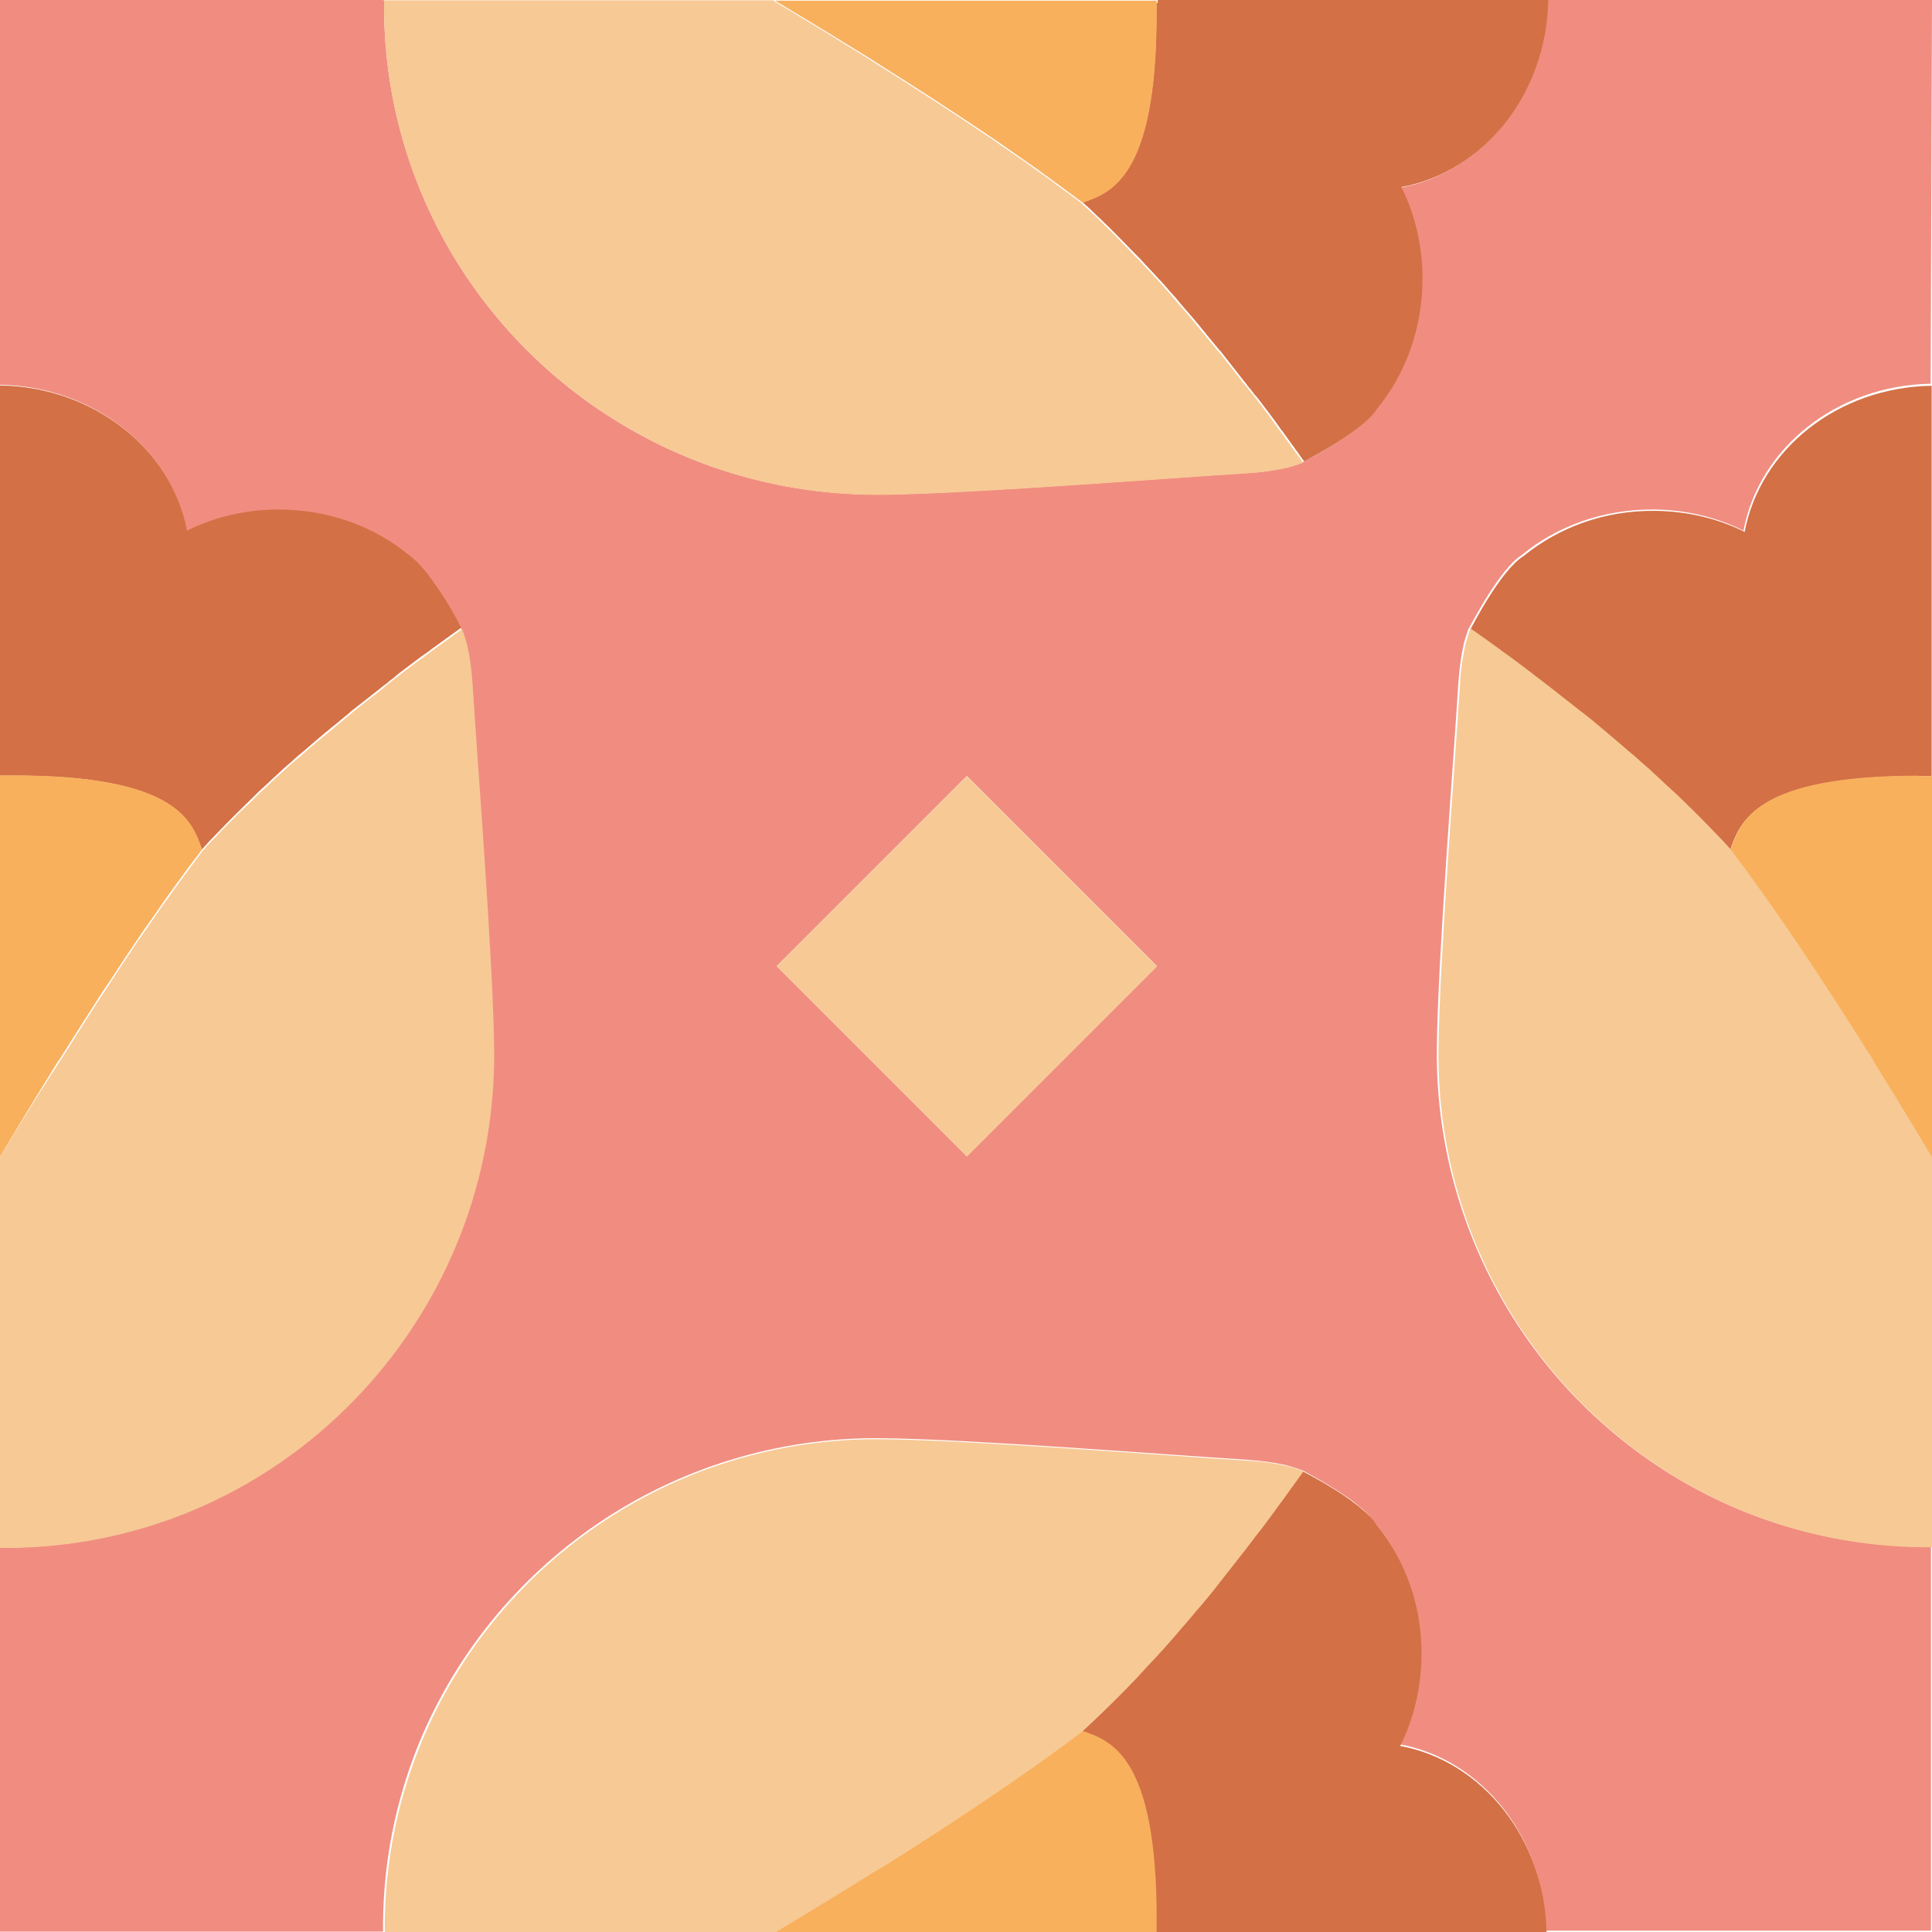
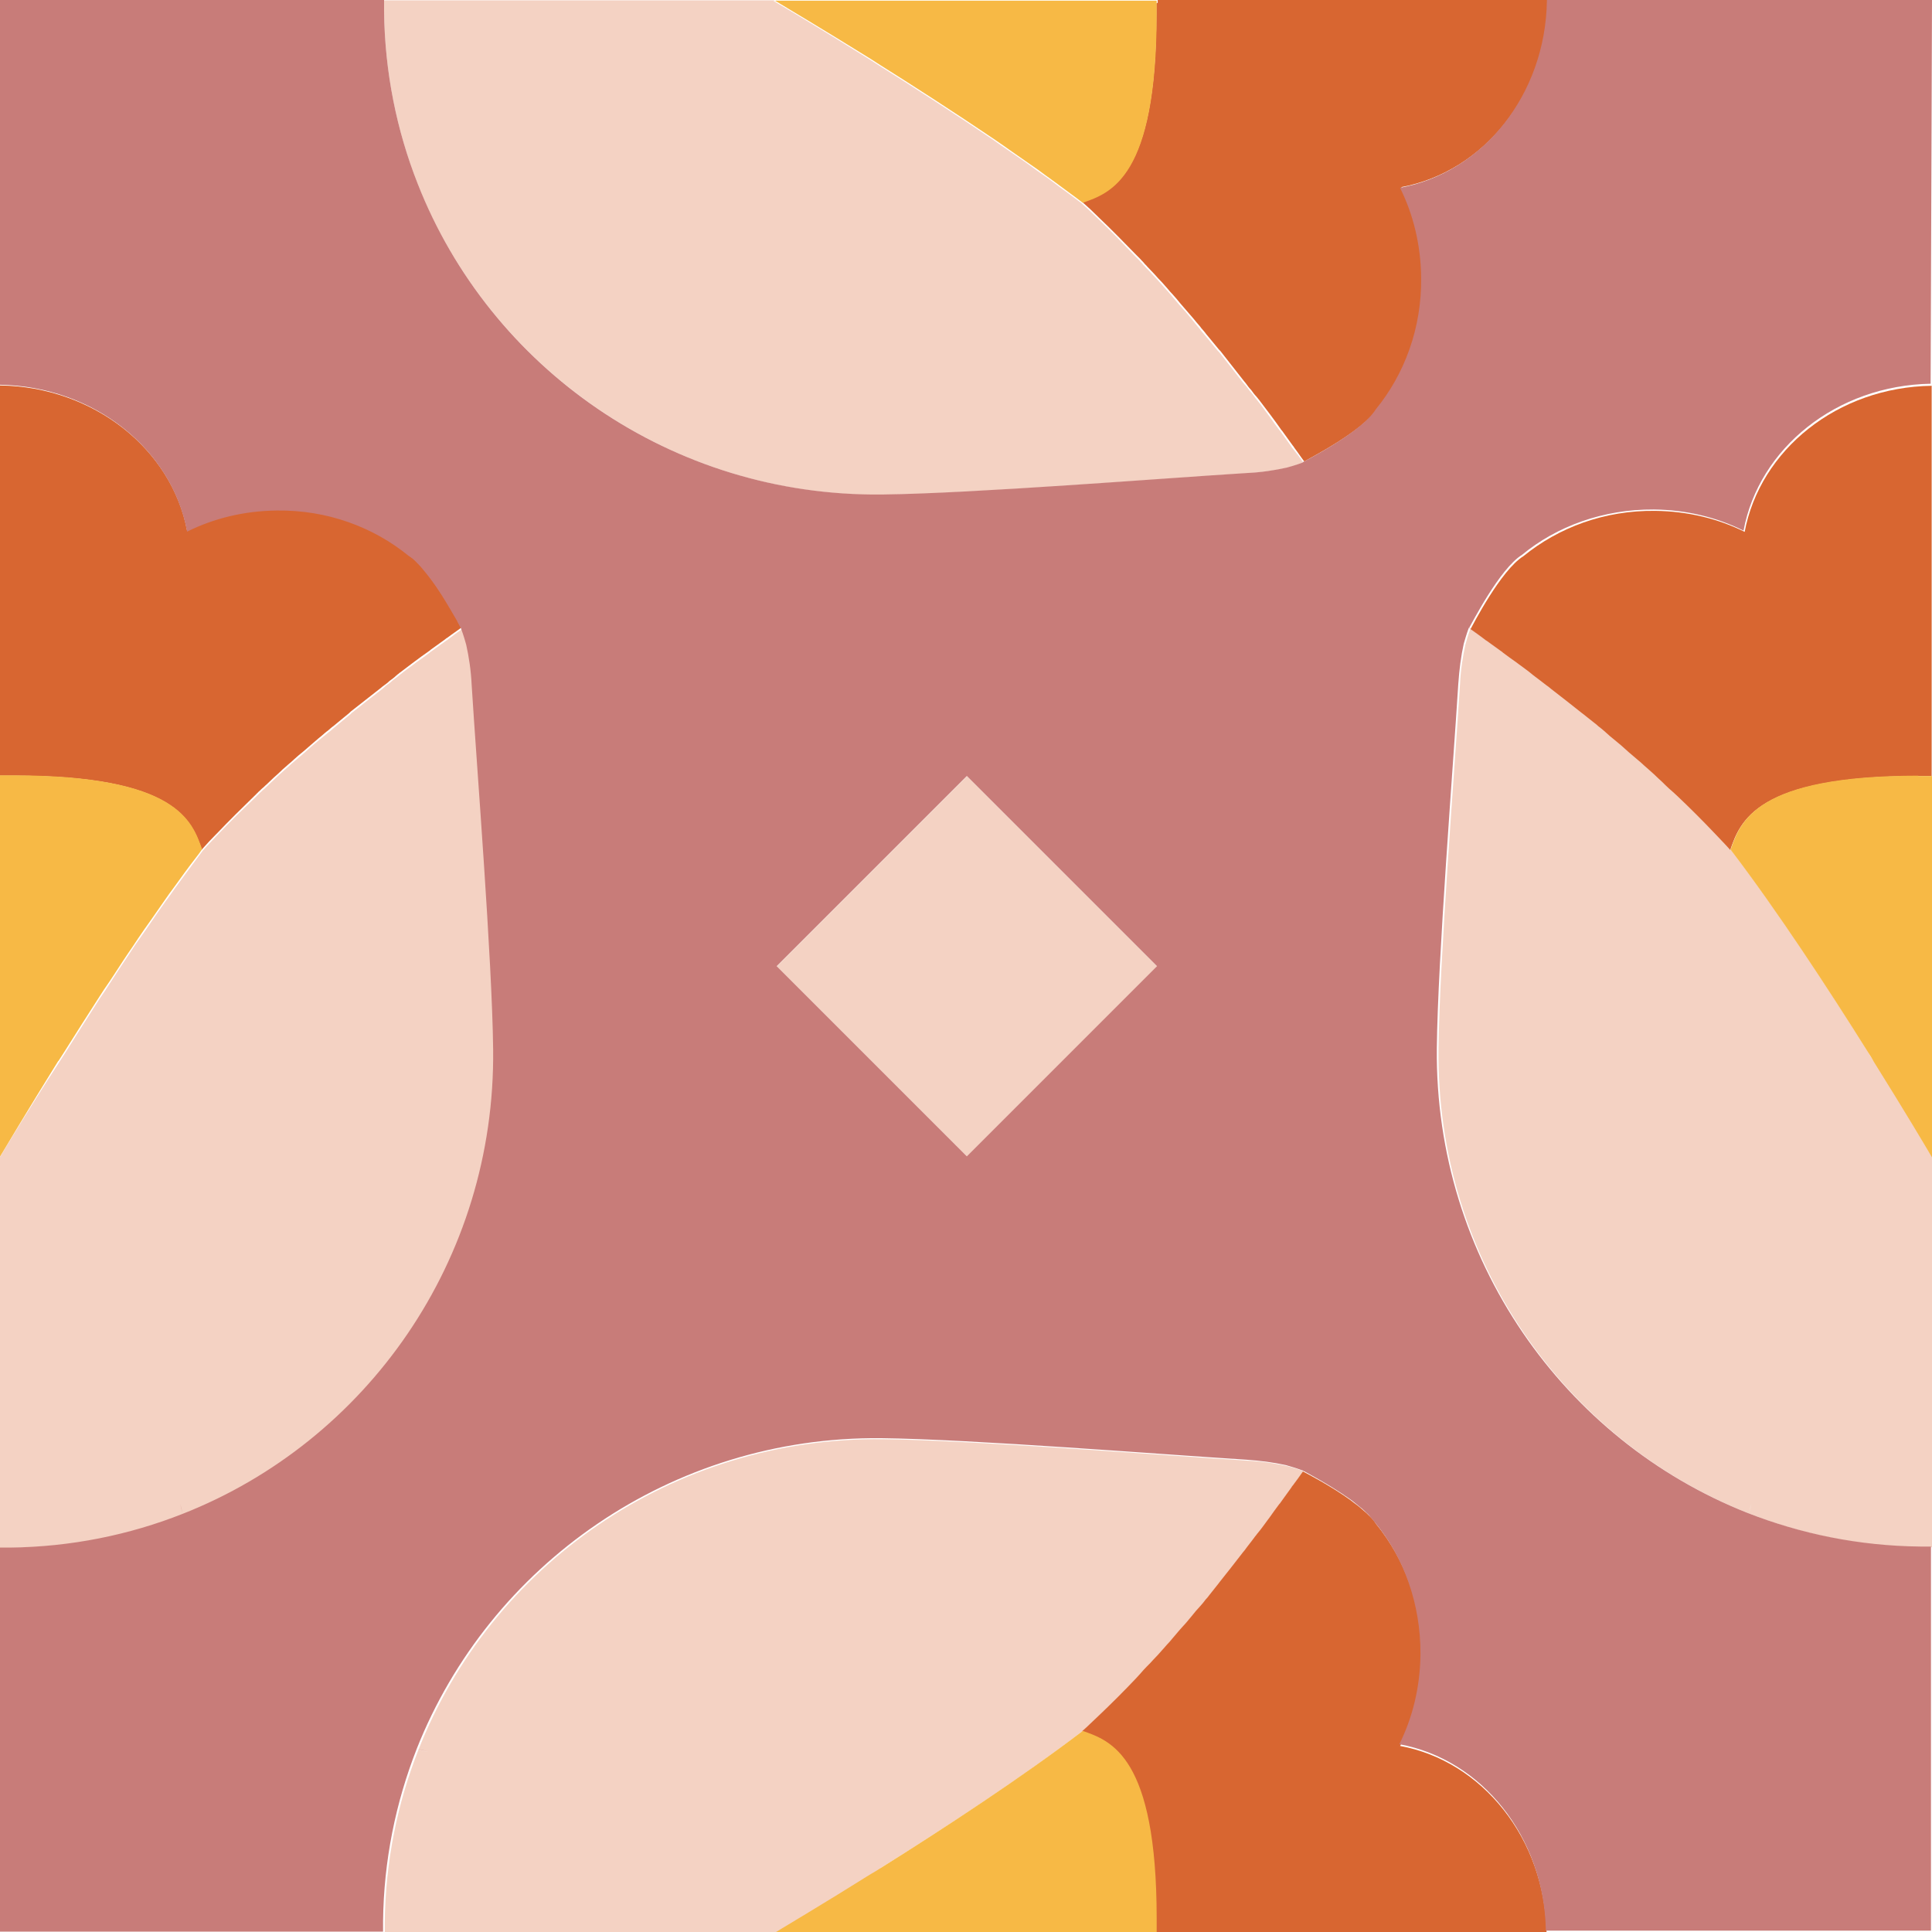
- <svg xmlns="http://www.w3.org/2000/svg" id="Calque_1" version="1.1" viewBox="0 0 566.9 566.9">
-   <defs>
-     <style>
-       .st0 {
-         fill: #f7c995;
-       }
- 
-       .st1 {
-         fill: #f8b05d;
-       }
- 
-       .st2 {
-         fill: none;
-       }
- 
-       .st3 {
-         fill: #f08d80;
-       }
- 
-       .st4 {
-         fill: #d37046;
-       }
-     </style>
-   </defs>
-   <path class="st2" d="M398,441.4c.5.4,1.1.9,1.6,1.3-.5-.4-1-.9-1.6-1.3Z" />
-   <path class="st2" d="M.8,227.6c1.1,0,2.2,0,3.2,0-1.1,0-2.1,0-3.2,0Z" />
-   <path class="st2" d="M382.4,431.7c1.3.7,8.1,4.3,13.9,8.4-5.8-4.2-12.6-7.7-13.9-8.4Z" />
-   <path class="st2" d="M339.4,563c0,1.1,0,2.1,0,3.2,0-1.1,0-2.2,0-3.2Z" />
-   <path class="st2" d="M400.3,443.4c.5.4.9.9,1.4,1.3-.4-.4-.9-.9-1.4-1.3Z" />
-   <path class="st2" d="M317.6,507.9c1.6-1.4,3.2-2.9,4.7-4.4-1.6,1.5-3.1,3-4.7,4.4h0Z" />
-   <path class="st2" d="M18.9,308.6c3.2-5.1,6.7-10.6,10.3-16.2-3.6,5.6-7.1,11.1-10.3,16.2h0Z" />
-   <path class="st2" d="M134.3,182.6c0,0,0,0,0,.1,0,0,0,0,0-.1Z" />
-   <path class="st2" d="M122.4,165.3c.4.4.9.9,1.3,1.4-.4-.5-.9-.9-1.3-1.4Z" />
-   <path class="st2" d="M63.6,244.6c-1.5,1.6-3,3.1-4.4,4.7,1.4-1.6,2.9-3.2,4.4-4.7Z" />
-   <path class="st2" d="M37.6,279.7c-1.9,2.8-3.8,5.7-5.6,8.5,1.9-2.8,3.7-5.7,5.6-8.5Z" />
-   <path class="st2" d="M59.2,249.3h0c-.7.9-1.3,1.8-2,2.7.7-.9,1.4-1.8,2-2.7Z" />
-   <path class="st2" d="M129.1,173.8c.1.2.2.4.4.6-.1-.2-.2-.4-.4-.6Z" />
-   <path class="st2" d="M317.6,59.3h0c-1.3-1-2.7-2-4-3,1.4,1,2.7,2,4,3Z" />
-   <path class="st2" d="M339.3.2c0,.3,0,.5,0,.8V.2s0,0,0,0Z" />
-   <path class="st2" d="M562.9,227.6c1.1,0,2.1,0,3.2,0-1.1,0-2.2,0-3.2,0Z" />
-   <path class="st2" d="M513.1,444.3c.3-1.3.5-2.2.7-2.8-.1.6-.4,1.5-.7,2.8Z" />
-   <path class="st2" d="M322.4,63.7c-1.6-1.5-3.1-3-4.7-4.4,1.6,1.4,3.2,2.9,4.7,4.4Z" />
-   <path class="st2" d="M122.6,54c1.3-.3,2.2-.5,2.8-.7-.6.1-1.5.4-2.8.7Z" />
-   <path class="st2" d="M339.3,1c0,1.1,0,2.2,0,3.2,0-1.1,0-2.1,0-3.2Z" />
-   <path class="st2" d="M503.4,244.5c1.5,1.6,3,3.1,4.4,4.7-1.4-1.6-2.9-3.2-4.4-4.7Z" />
-   <path class="st3" d="M453.9,0c0,0,0,.1,0,.2h0c-.4,27.6-18.9,50.5-43.1,54.9,3.9,7.8,6.1,16.8,6.2,26.3.2,14.9-4.9,28.4-13.3,38.7,0,0,0,0,0,0,0,0,0,0,0,0-4.1,6.6-20.3,14.9-21.4,15.5-1-1.4-1.9-2.7-2.9-4,1,1.4,1.9,2.7,2.9,4.1-1.5.6-4.6,1.5-4.7,1.5-3.6.8-7.5,1.4-11.8,1.6-24.1,1.5-80.4,6-106.9,6.3-61.9.7-115.1-37.2-136.3-91.1-6.2-15.7-9.7-32.8-9.9-50.7,0-1.1,0-2.1,0-3.2h0c0,0,0-.1,0-.2H0v113h0c27.6.5,50.4,18.9,54.9,43.1,7.8-3.9,16.8-6.1,26.3-6.2,14.9-.2,28.4,4.9,38.7,13.3,0,0,0,0,0,0,0,0,0,0,0,0,.8.5,1.7,1.2,2.5,2.1.4.4.9.9,1.3,1.4,1.8,2.1,3.7,4.6,5.3,7.1.1.2.2.4.4.6,2,3.2,3.8,6.3,4.9,8.2,0,0,0,0,0,.1.5.9.8,1.5,1,1.8,0,0,0,.1,0,.1,0,0,0,0,0,0,.6,1.5,1.5,4.6,1.5,4.7.8,3.6,1.4,7.5,1.6,11.8,1.5,24.1,6,80.4,6.3,106.9.7,61.9-37.2,115.1-91.1,136.3-.3-1.3-.5-2.2-.7-2.8.1.6.4,1.5.7,2.8-15.7,6.2-32.8,9.7-50.7,9.9-1.1,0-2.1,0-3.2,0h0s0,112.7,0,112.7h112.7c0-1,0-2,0-3,.2-17.9,3.7-34.9,9.9-50.7,1.3.3,2.2.5,2.8.7-.6-.1-1.5-.4-2.8-.7,21.3-53.8,74.5-91.7,136.3-91.1,26.5.3,82.8,4.8,106.9,6.3,4.3.3,8.2.8,11.8,1.6,0,0,3.2.9,4.7,1.5,0,0,0,0,0,0,0,0,0,0,.1,0,1.3.7,8.1,4.3,13.9,8.4.6.4,1.1.8,1.7,1.3.5.4,1.1.9,1.6,1.3.3.2.5.4.7.6.5.4.9.9,1.4,1.3.8.9,1.5,1.7,2.1,2.5,0,0,0,0,0,0,0,0,0,0,0,0,8.4,10.2,13.4,23.8,13.3,38.7-.1,9.5-2.3,18.5-6.2,26.3,24.2,4.4,42.5,27.2,43,54.7h113v-112.7h0c-1.1,0-2.1,0-3.2,0-17.9-.2-34.9-3.7-50.7-9.9-53.8-21.3-91.7-74.5-91.1-136.3.3-26.5,4.8-82.8,6.3-106.9.3-4.3.8-8.2,1.6-11.8,0,0,.9-3.2,1.5-4.7,1.4,1,2.7,1.9,4.1,2.9-1.3-1-2.7-1.9-4-2.9.7-1.1,8.9-17.3,15.5-21.4,0,0,0,0,0,0,0,0,0,0,0,0,10.2-8.4,23.8-13.4,38.7-13.3,9.5.1,18.5,2.3,26.3,6.2,4.5-24.2,27.3-42.6,54.9-43.1h0S566.9,0,566.9,0h-113ZM283.7,339.3l-55.8-55.8,55.8-55.8,55.8,55.8-55.8,55.8Z" />
-   <path class="st4" d="M339.3,1c0,1.1,0,2.2,0,3.2,0,47.7-13.4,52.2-21.7,55.1,1.6,1.4,3.2,2.9,4.7,4.4,3.8,3.6,7.5,7.4,11.2,11.2.2.2.4.4.6.6s.4.4.6.6c.3.4.7.7,1,1.1s.7.7,1,1.1c.7.7,1.3,1.4,2,2.1.8.9,1.6,1.8,2.4,2.6.5.6,1,1.1,1.5,1.7.5.6,1,1.2,1.5,1.7.8.9,1.6,1.8,2.3,2.7,0,0,0,0,0,0,1.3,1.5,2.5,2.9,3.8,4.4.3.4.6.7.9,1.1.5.6,1,1.1,1.4,1.7.5.6,1,1.1,1.4,1.7.2.2.3.4.5.6.2.2.3.4.5.6.5.6.9,1.1,1.4,1.7.5.6.9,1.1,1.4,1.7,0,0,.1.1.2.2,0,0,.1.1.2.2,2.3,2.9,4.6,5.9,6.9,8.8.2.2.3.4.5.6.5.7,1,1.4,1.6,2,.5.7,1,1.4,1.6,2,.1.2.3.3.4.5.1.2.3.3.4.5.9,1.2,1.9,2.5,2.8,3.7.2.3.4.5.6.8,1,1.3,1.9,2.6,2.9,4,.1.2.2.3.4.5,1,1.4,2.1,2.9,3.1,4.3.2.2.4.5.5.7,1,1.3,1.9,2.7,2.9,4,1.1-.7,17.3-8.9,21.4-15.5,0,0,0,0,0,0,0,0,0,0,0,0,8.4-10.2,13.4-23.8,13.3-38.7-.1-9.5-2.3-18.5-6.2-26.3,24.2-4.5,42.6-27.3,43.1-54.9h0c0,0,0-.1,0-.2h-114.6c0,0,0,.1,0,.2v.8Z" />
-   <path class="st0" d="M112.7.2c0,1.1,0,2.1,0,3.2.2,17.9,3.7,34.9,9.9,50.7,1.3-.3,2.2-.5,2.8-.7-.6.1-1.5.4-2.8.7,21.3,53.8,74.5,91.7,136.3,91.1,26.5-.3,82.8-4.8,106.9-6.3,4.3-.3,8.2-.8,11.8-1.6,0,0,3.2-.9,4.7-1.5-1-1.4-1.9-2.7-2.9-4.1-.2-.2-.4-.5-.5-.7-1-1.4-2.1-2.9-3.1-4.3-.1-.2-.2-.3-.4-.5-1-1.3-1.9-2.6-2.9-4-.2-.3-.4-.5-.6-.8-.9-1.2-1.8-2.5-2.8-3.7-.1-.2-.3-.3-.4-.5-.1-.2-.3-.3-.4-.5-.5-.7-1-1.4-1.6-2-.5-.7-1-1.4-1.6-2-.2-.2-.3-.4-.5-.6-2.3-3-4.6-5.9-6.9-8.8,0,0-.1-.1-.2-.2,0,0-.1-.1-.2-.2-.5-.6-.9-1.1-1.4-1.7-.5-.6-.9-1.1-1.4-1.7-.2-.2-.3-.4-.5-.6-.2-.2-.3-.4-.5-.6-.5-.6-1-1.1-1.4-1.7-.5-.6-.9-1.1-1.4-1.7-.3-.4-.6-.7-.9-1.1-1.2-1.5-2.5-3-3.8-4.4,0,0,0,0,0,0-.8-.9-1.5-1.8-2.3-2.7-.5-.6-1-1.2-1.5-1.7-.5-.6-1-1.1-1.5-1.7-.8-.9-1.6-1.8-2.4-2.6-.6-.7-1.3-1.4-2-2.1-.3-.4-.7-.7-1-1.1s-.7-.7-1-1.1c-.2-.2-.4-.4-.6-.6s-.4-.4-.6-.6c-1.8-1.9-3.7-3.8-5.5-5.7-1.9-1.9-3.7-3.7-5.6-5.5-1.6-1.5-3.1-3-4.7-4.4h0c-1.3-1-2.7-2-4-3-1.4-1-2.8-2-4.2-3.1-.9-.7-1.9-1.4-2.9-2.1-1.3-.9-2.6-1.8-3.9-2.8-1.8-1.3-3.7-2.6-5.6-3.9-1.9-1.3-3.8-2.6-5.6-3.9-11.4-7.7-23-15.2-33.2-21.6-.9-.6-1.9-1.2-2.8-1.8-14.4-9-25.5-15.6-28.1-17.1h0c0,0,.2-.1.3-.2h-115c0,0,0,.1,0,.2h0Z" />
-   <path class="st0" d="M322.4,63.7c1.9,1.8,3.8,3.7,5.6,5.5,1.9,1.9,3.7,3.8,5.5,5.7-3.6-3.8-7.4-7.6-11.2-11.2Z" />
-   <path class="st1" d="M227.4.2c2.5,1.5,13.6,8.1,28.1,17.1.9.6,1.9,1.2,2.8,1.8,10.2,6.4,21.8,13.9,33.2,21.6,1.9,1.3,3.8,2.6,5.6,3.9,1.9,1.3,3.7,2.6,5.6,3.9,1.3.9,2.6,1.8,3.9,2.8,1,.7,1.9,1.4,2.9,2.1,1.4,1,2.8,2.1,4.2,3.1s2.7,2,4,3c8.3-2.9,21.6-7.4,21.7-55.1,0-1.1,0-2.1,0-3.2,0-.3,0-.5,0-.8h0c0,0,0-.1,0-.2h-111.7c0,0-.2.1-.3.2h0Z" />
-   <path class="st4" d="M410.9,512.2c3.9-7.8,6.1-16.8,6.2-26.3.2-14.9-4.9-28.4-13.3-38.7,0,0,0,0,0,0,0,0,0,0,0,0-.5-.8-1.2-1.7-2.1-2.5-.4-.4-.9-.9-1.4-1.3-.2-.2-.5-.4-.7-.6-.5-.4-1-.9-1.6-1.3-.5-.4-1.1-.8-1.7-1.3-5.8-4.2-12.6-7.7-13.9-8.4,0,0-.1,0-.1,0-1,1.4-1.9,2.7-2.9,4-.2.2-.4.5-.5.7-1,1.4-2.1,2.9-3.1,4.3-.1.2-.2.3-.4.5-1,1.3-1.9,2.6-2.9,4-.2.3-.4.5-.6.8-.9,1.2-1.8,2.5-2.8,3.7-.3.3-.5.7-.8,1-1,1.4-2.1,2.7-3.1,4.1-.2.2-.3.4-.5.6-2.3,3-4.6,5.9-6.9,8.8-.1.1-.2.3-.3.4-.9,1.1-1.8,2.3-2.7,3.4-.3.4-.6.8-1,1.2-.9,1.2-1.9,2.3-2.9,3.4-.3.4-.6.7-.9,1.1-1.2,1.5-2.5,3-3.8,4.4,0,0,0,0,0,0-.8.9-1.5,1.8-2.3,2.7-.5.6-1,1.2-1.5,1.7-.5.6-1,1.1-1.5,1.7-.8.9-1.6,1.8-2.4,2.6-.6.7-1.3,1.4-2,2.1-.7.7-1.3,1.4-2,2.2-.4.4-.7.8-1.1,1.2-3.6,3.8-7.4,7.6-11.2,11.2-1.6,1.5-3.1,3-4.7,4.4,8.3,2.9,21.6,7.4,21.7,55.1,0,1.1,0,2.1,0,3.2,0,.2,0,.4,0,.7h114.6c-.5-27.5-18.9-50.3-43-54.7Z" />
-   <path class="st0" d="M258.3,548.2c18.5-11.6,41.6-26.6,59.4-40.3,1.6-1.4,3.2-2.9,4.7-4.4,3.8-3.6,7.5-7.4,11.2-11.2.4-.4.7-.8,1.1-1.2.7-.7,1.3-1.4,2-2.2.7-.7,1.3-1.4,2-2.1.8-.9,1.6-1.8,2.4-2.6.5-.6,1-1.1,1.5-1.7.5-.6,1-1.2,1.5-1.7.8-.9,1.6-1.8,2.3-2.7,0,0,0,0,0,0,1.3-1.5,2.5-2.9,3.8-4.4.3-.4.6-.7.9-1.1,1-1.1,1.9-2.3,2.9-3.4.3-.4.6-.8,1-1.2.9-1.1,1.8-2.2,2.7-3.4.1-.1.2-.3.3-.4,2.3-2.9,4.6-5.9,6.9-8.8.2-.2.3-.4.5-.6,1-1.4,2.1-2.7,3.1-4.1.3-.3.5-.7.8-1,.9-1.2,1.9-2.5,2.8-3.7.2-.3.4-.5.6-.8,1-1.3,1.9-2.6,2.9-4,.1-.2.2-.3.4-.5,1-1.4,2.1-2.9,3.1-4.3.2-.2.4-.5.5-.7,1-1.3,1.9-2.7,2.9-4,0,0,0,0,0,0-1.5-.6-4.6-1.5-4.7-1.5-3.6-.8-7.5-1.4-11.8-1.6-24.1-1.5-80.4-6-106.9-6.3-61.9-.7-115.1,37.2-136.3,91.1,1.3.3,2.2.5,2.8.7-.6-.1-1.5-.4-2.8-.7-6.2,15.7-9.7,32.8-9.9,50.7,0,1,0,2,0,3h115c2.9-1.8,13.8-8.2,27.8-17,.9-.6,1.8-1.2,2.8-1.7Z" />
-   <path class="st0" d="M382.3,431.7s0,0,0,0c0,0,0,0,0,0h0Z" />
-   <path class="st0" d="M322.4,503.5c3.8-3.6,7.5-7.4,11.2-11.2-3.6,3.8-7.4,7.6-11.2,11.2Z" />
-   <path class="st0" d="M379.4,435.7c1-1.3,1.9-2.7,2.9-4h0c-1,1.4-1.9,2.7-2.9,4Z" />
-   <path class="st1" d="M339.4,563c0-47.7-13.4-52.2-21.7-55.1h0c-17.8,13.6-40.9,28.7-59.4,40.3-.9.6-1.9,1.2-2.8,1.7-14,8.8-24.9,15.2-27.8,17h111.7c0-.2,0-.4,0-.7,0-1.1,0-2.2,0-3.2Z" />
-   <path class="st4" d="M4.1,227.6c47.7,0,52.2,13.4,55.1,21.7,1.4-1.6,2.9-3.2,4.4-4.7,3.6-3.8,7.4-7.5,11.2-11.2.2-.2.4-.4.6-.6.2-.2.4-.4.6-.6.4-.3.7-.7,1.1-1s.7-.7,1.1-1c.7-.7,1.4-1.3,2.1-2,.9-.8,1.8-1.6,2.6-2.4.6-.5,1.1-1,1.7-1.5.6-.5,1.2-1,1.7-1.5.9-.8,1.8-1.6,2.7-2.3,0,0,0,0,0,0,1.5-1.3,2.9-2.5,4.4-3.8.4-.3.7-.6,1.1-.9.6-.5,1.1-1,1.7-1.4.6-.5,1.1-1,1.7-1.4.2-.2.4-.3.6-.5.2-.2.4-.3.6-.5.6-.5,1.1-.9,1.7-1.4.6-.5,1.1-.9,1.7-1.4,0,0,.1-.1.2-.2s.1-.1.2-.2c2.9-2.3,5.9-4.6,8.8-6.9.2-.2.4-.3.6-.5.7-.5,1.4-1,2-1.6.7-.5,1.4-1,2-1.6.2-.1.3-.3.5-.4.2-.1.3-.3.5-.4,1.2-.9,2.5-1.9,3.7-2.8.3-.2.5-.4.8-.6,1.3-1,2.6-1.9,4-2.9.2-.1.3-.2.5-.4,1.4-1,2.9-2.1,4.3-3.1.2-.2.5-.4.7-.5,1.3-1,2.7-1.9,4-2.9,0,0,0,0,0-.1-.2-.3-.5-.9-1-1.8,0,0,0,0,0-.1-1.1-2-2.8-5.1-4.9-8.2-.1-.2-.2-.4-.4-.6-1.7-2.5-3.5-5.1-5.3-7.1-.4-.5-.9-.9-1.3-1.4-.9-.8-1.7-1.5-2.5-2.1,0,0,0,0,0,0,0,0,0,0,0,0-10.2-8.4-23.8-13.4-38.7-13.3-9.5.1-18.5,2.3-26.3,6.2C50.4,131.9,27.6,113.5,0,113.1H0S0,227.6,0,227.6h.8c1.1,0,2.2,0,3.2,0Z" />
-   <path class="st4" d="M123.7,166.6c1.8,2.1,3.7,4.6,5.3,7.1-1.7-2.5-3.5-5.1-5.3-7.1Z" />
-   <path class="st4" d="M129.4,174.4c2,3.2,3.8,6.3,4.9,8.2-1.1-2-2.8-5.1-4.9-8.2Z" />
-   <path class="st4" d="M134.4,182.7c.5.9.8,1.5,1,1.8-.2-.3-.5-.9-1-1.8Z" />
-   <path class="st0" d="M3.2,454.2c17.9-.2,34.9-3.7,50.7-9.9-.3-1.3-.5-2.2-.7-2.8.1.6.4,1.5.7,2.8,53.8-21.3,91.7-74.5,91.1-136.3-.3-26.5-4.8-82.8-6.3-106.9-.3-4.3-.8-8.2-1.6-11.8,0,0-.9-3.2-1.5-4.7,0,0,0,0,0,0-1.4,1-2.7,1.9-4,2.9-.2.2-.5.4-.7.5-1.4,1-2.9,2.1-4.3,3.1-.2.1-.3.2-.5.4-1.3,1-2.6,1.9-4,2.9-.3.2-.5.4-.8.6-1.2.9-2.5,1.8-3.7,2.8-.2.1-.3.3-.5.4-.2.1-.3.3-.5.4-.7.5-1.4,1-2,1.6-.7.5-1.4,1-2,1.6-.2.2-.4.3-.6.5-3,2.3-5.9,4.6-8.8,6.9,0,0-.1.1-.2.2s-.1.1-.2.2c-.6.5-1.1.9-1.7,1.4-.6.5-1.1.9-1.7,1.4-.2.2-.4.3-.6.5-.2.2-.4.3-.6.5-.6.5-1.1,1-1.7,1.4-.6.5-1.1.9-1.7,1.4-.4.3-.7.6-1.1.9-1.5,1.2-3,2.5-4.4,3.8,0,0,0,0,0,0-.9.8-1.8,1.5-2.7,2.3-.6.5-1.2,1-1.7,1.5-.6.5-1.1,1-1.7,1.5-.9.8-1.8,1.6-2.6,2.4-.7.6-1.4,1.3-2.1,2-.4.3-.7.7-1.1,1s-.7.7-1.1,1c-.2.2-.4.4-.6.6-.2.2-.4.4-.6.6-1.9,1.8-3.8,3.7-5.7,5.5-1.9,1.9-3.7,3.7-5.5,5.6-1.5,1.6-3,3.1-4.4,4.7h0c-.7.9-1.3,1.8-2,2.7-2,2.7-4.1,5.5-6.2,8.4-.9,1.3-1.8,2.6-2.8,3.9-1.3,1.8-2.6,3.7-3.9,5.6-1.3,1.9-2.6,3.8-3.9,5.6s-1.9,2.8-2.9,4.3c-1.9,2.8-3.8,5.7-5.6,8.5-.9,1.4-1.8,2.8-2.8,4.2-3.6,5.6-7.1,11.1-10.3,16.2h0c-.6.9-1.2,1.9-1.8,2.8C8.1,325.9,1.5,337,0,339.5h0s0,114.7,0,114.7h0c1.1,0,2.1,0,3.2,0Z" />
-   <path class="st0" d="M135.5,184.7s0,0,0,0h0s0,0,0,0Z" />
-   <path class="st0" d="M63.6,244.6c1.8-1.9,3.7-3.8,5.5-5.6,1.9-1.9,3.8-3.7,5.7-5.5-3.8,3.6-7.6,7.4-11.2,11.2Z" />
-   <path class="st0" d="M135.4,184.7h0c-1.4,1-2.7,1.9-4,2.9,1.3-1,2.7-1.9,4-2.9Z" />
-   <path class="st1" d="M17.1,311.4c.6-.9,1.2-1.9,1.8-2.8,3.2-5.1,6.7-10.6,10.3-16.2.9-1.4,1.8-2.8,2.8-4.2,1.9-2.8,3.7-5.7,5.6-8.5,1-1.4,1.9-2.8,2.9-4.3s2.6-3.8,3.9-5.6c1.3-1.9,2.6-3.7,3.9-5.6.9-1.3,1.8-2.6,2.8-3.9,2.1-2.9,4.1-5.7,6.2-8.4.7-.9,1.4-1.8,2-2.7-2.9-8.3-7.4-21.6-55.1-21.7-1.1,0-2.1,0-3.2,0-.3,0-.5,0-.8,0H0s0,111.9,0,111.9h0c1.5-2.5,8.1-13.6,17.1-28.1Z" />
-   <path class="st4" d="M512,156.1c-7.8-3.9-16.8-6.1-26.3-6.2-14.9-.2-28.4,4.9-38.7,13.3,0,0,0,0,0,0,0,0,0,0,0,0-6.6,4.1-14.9,20.3-15.5,21.4,1.4,1,2.7,1.9,4,2.9.2.2.5.4.7.5,1.4,1,2.9,2.1,4.3,3.1.2.1.3.2.5.4,1.3,1,2.6,1.9,4,2.9.3.2.5.4.8.6,1.2.9,2.5,1.8,3.7,2.8.3.3.7.5,1,.8,1.4,1,2.7,2.1,4.1,3.1.2.2.4.3.6.5,3,2.3,5.9,4.6,8.8,6.9.1.1.3.2.4.3,1.1.9,2.3,1.8,3.4,2.7.4.3.8.6,1.2,1,1.2.9,2.3,1.9,3.4,2.9.4.3.7.6,1.1.9,1.5,1.2,3,2.5,4.4,3.8,0,0,0,0,0,0,.9.8,1.8,1.5,2.7,2.3.6.5,1.2,1,1.7,1.5.6.5,1.1,1,1.7,1.5.9.8,1.8,1.6,2.6,2.4.7.6,1.4,1.3,2.1,2,.7.7,1.4,1.3,2.2,2,.4.4.8.7,1.2,1.1,3.8,3.6,7.6,7.4,11.2,11.2,1.5,1.6,3,3.1,4.4,4.7,2.9-8.3,7.4-21.6,55.1-21.7,1.1,0,2.1,0,3.2,0,.3,0,.5,0,.8,0h0s0-114.5,0-114.5h0c-27.6.4-50.4,18.8-54.9,43Z" />
-   <path class="st0" d="M549.8,311.4c-.6-.9-1.2-1.8-1.7-2.8-11.6-18.5-26.6-41.6-40.3-59.4-1.4-1.6-2.9-3.2-4.4-4.7-3.6-3.8-7.4-7.5-11.2-11.2-.4-.4-.8-.7-1.2-1.1-.7-.7-1.4-1.3-2.2-2-.7-.7-1.4-1.3-2.1-2-.9-.8-1.8-1.6-2.6-2.4-.6-.5-1.1-1-1.7-1.5-.6-.5-1.2-1-1.7-1.5-.9-.8-1.8-1.6-2.7-2.3,0,0,0,0,0,0-1.5-1.3-2.9-2.5-4.4-3.8-.4-.3-.7-.6-1.1-.9-1.1-1-2.3-1.9-3.4-2.9-.4-.3-.8-.6-1.2-1-1.1-.9-2.2-1.8-3.4-2.7-.1-.1-.3-.2-.4-.3-2.9-2.3-5.9-4.6-8.8-6.9-.2-.2-.4-.3-.6-.5-1.4-1-2.7-2.1-4.1-3.1-.3-.3-.7-.5-1-.8-1.2-.9-2.5-1.9-3.7-2.8-.3-.2-.5-.4-.8-.6-1.3-1-2.6-1.9-4-2.9-.2-.1-.3-.2-.5-.4-1.4-1-2.9-2.1-4.3-3.1-.2-.2-.5-.4-.7-.5-1.4-1-2.7-1.9-4.1-2.9-.6,1.5-1.5,4.6-1.5,4.7-.8,3.6-1.4,7.5-1.6,11.8-1.5,24.1-6,80.4-6.3,106.9-.7,61.9,37.2,115.1,91.1,136.3.3-1.3.5-2.2.7-2.8-.1.6-.4,1.5-.7,2.8,15.7,6.2,32.8,9.7,50.7,9.9,1.1,0,2.1,0,3.2,0h0s0-114.7,0-114.7h0c-1.5-2.5-8.1-13.6-17.1-28.1Z" />
-   <path class="st0" d="M503.4,244.5c-3.6-3.8-7.4-7.5-11.2-11.2,3.8,3.6,7.6,7.4,11.2,11.2Z" />
-   <path class="st1" d="M562.9,227.6c-47.7,0-52.2,13.4-55.1,21.7,13.6,17.8,28.7,40.9,40.3,59.4.6.9,1.2,1.9,1.7,2.8,9,14.4,15.6,25.5,17.1,28.1h0s0-111.9,0-111.9h0c-.3,0-.5,0-.8,0-1.1,0-2.2,0-3.2,0Z" />
-   <rect class="st0" x="244.3" y="244.1" width="78.9" height="78.9" transform="translate(-117.4 283.7) rotate(-45)" />
+ <svg xmlns="http://www.w3.org/2000/svg" viewBox="0 0 566.9 566.9">
+   <g id="zone-1" data-color-id="OR008">
+     <path class="st0" d="M112.7.2c0,1.1,0,2.1,0,3.2.2,17.9,3.7,34.9,9.9,50.7,1.3-.3,2.2-.5,2.8-.7-.6.1-1.5.4-2.8.7,21.3,53.8,74.5,91.7,136.3,91.1,26.5-.3,82.8-4.8,106.9-6.3,4.3-.3,8.2-.8,11.8-1.6,0,0,3.2-.9,4.7-1.5-1-1.4-1.9-2.7-2.9-4.1-.2-.2-.4-.5-.5-.7-1-1.4-2.1-2.9-3.1-4.3-.1-.2-.2-.3-.4-.5-1-1.3-1.9-2.6-2.9-4-.2-.3-.4-.5-.6-.8-.9-1.2-1.8-2.5-2.8-3.7-.1-.2-.3-.3-.4-.5-.1-.2-.3-.3-.4-.5-.5-.7-1-1.4-1.6-2-.5-.7-1-1.4-1.6-2-.2-.2-.3-.4-.5-.6-2.3-3-4.6-5.9-6.9-8.8,0,0-.1-.1-.2-.2,0,0-.1-.1-.2-.2-.5-.6-.9-1.1-1.4-1.7-.5-.6-.9-1.1-1.4-1.7-.2-.2-.3-.4-.5-.6-.2-.2-.3-.4-.5-.6-.5-.6-1-1.1-1.4-1.7-.5-.6-.9-1.1-1.4-1.7-.3-.4-.6-.7-.9-1.1-1.2-1.5-2.5-3-3.8-4.4,0,0,0,0,0,0-.8-.9-1.5-1.8-2.3-2.7-.5-.6-1-1.2-1.5-1.7-.5-.6-1-1.1-1.5-1.7-.8-.9-1.6-1.8-2.4-2.6-.6-.7-1.3-1.4-2-2.1-.3-.4-.7-.7-1-1.1s-.7-.7-1-1.1c-.2-.2-.4-.4-.6-.6s-.4-.4-.6-.6c-1.8-1.9-3.7-3.8-5.5-5.7-1.9-1.9-3.7-3.7-5.6-5.5-1.6-1.5-3.1-3-4.7-4.4h0c-1.3-1-2.7-2-4-3-1.4-1-2.8-2-4.2-3.1-.9-.7-1.9-1.4-2.9-2.1-1.3-.9-2.6-1.8-3.9-2.8-1.8-1.3-3.7-2.6-5.6-3.9-1.9-1.3-3.8-2.6-5.6-3.9-11.4-7.7-23-15.2-33.2-21.6-.9-.6-1.9-1.2-2.8-1.8-14.4-9-25.5-15.6-28.1-17.1h0c0,0,.2-.1.3-.2h-115c0,0,0,.1,0,.2h0Z" fill="#f4d2c3" />
+     <path class="st0" d="M322.4,63.7c1.9,1.8,3.8,3.7,5.6,5.5,1.9,1.9,3.7,3.8,5.5,5.7-3.6-3.8-7.4-7.6-11.2-11.2Z" fill="#f4d2c3" />
+     <path class="st0" d="M258.3,548.2c18.5-11.6,41.6-26.6,59.4-40.3,1.6-1.4,3.2-2.9,4.7-4.4,3.8-3.6,7.5-7.4,11.2-11.2.4-.4.7-.8,1.1-1.2.7-.7,1.3-1.4,2-2.2.7-.7,1.3-1.4,2-2.1.8-.9,1.6-1.8,2.4-2.6.5-.6,1-1.1,1.5-1.7.5-.6,1-1.2,1.5-1.7.8-.9,1.6-1.8,2.3-2.7,0,0,0,0,0,0,1.3-1.5,2.5-2.9,3.8-4.4.3-.4.6-.7.9-1.1,1-1.1,1.9-2.3,2.9-3.4.3-.4.6-.8,1-1.2.9-1.1,1.8-2.2,2.7-3.4.1-.1.2-.3.3-.4,2.3-2.9,4.6-5.9,6.9-8.8.2-.2.3-.4.5-.6,1-1.4,2.1-2.7,3.1-4.1.3-.3.5-.7.8-1,.9-1.2,1.9-2.5,2.8-3.7.2-.3.4-.5.6-.8,1-1.3,1.9-2.6,2.9-4,.1-.2.2-.3.4-.5,1-1.4,2.1-2.9,3.1-4.3.2-.2.4-.5.5-.7,1-1.3,1.9-2.7,2.9-4,0,0,0,0,0,0-1.5-.6-4.6-1.5-4.7-1.5-3.6-.8-7.5-1.4-11.8-1.6-24.1-1.5-80.4-6-106.9-6.3-61.9-.7-115.1,37.2-136.3,91.1,1.3.3,2.2.5,2.8.7-.6-.1-1.5-.4-2.8-.7-6.2,15.7-9.7,32.8-9.9,50.7,0,1,0,2,0,3h115c2.9-1.8,13.8-8.2,27.8-17,.9-.6,1.8-1.2,2.8-1.7Z" fill="#f4d2c3" />
+     <path class="st0" d="M382.3,431.7s0,0,0,0c0,0,0,0,0,0h0Z" fill="#f4d2c3" />
+     <path class="st0" d="M322.4,503.5c3.8-3.6,7.5-7.4,11.2-11.2-3.6,3.8-7.4,7.6-11.2,11.2Z" fill="#f4d2c3" />
+     <path class="st0" d="M379.4,435.7c1-1.3,1.9-2.7,2.9-4h0c-1,1.4-1.9,2.7-2.9,4Z" fill="#f4d2c3" />
+     <path class="st0" d="M3.2,454.2c17.9-.2,34.9-3.7,50.7-9.9-.3-1.3-.5-2.2-.7-2.8.1.6.4,1.5.7,2.8,53.8-21.3,91.7-74.5,91.1-136.3-.3-26.5-4.8-82.8-6.3-106.9-.3-4.3-.8-8.2-1.6-11.8,0,0-.9-3.2-1.5-4.7,0,0,0,0,0,0-1.4,1-2.7,1.9-4,2.9-.2.2-.5.4-.7.5-1.4,1-2.9,2.1-4.3,3.1-.2.1-.3.2-.5.4-1.3,1-2.6,1.9-4,2.9-.3.2-.5.4-.8.6-1.2.9-2.5,1.8-3.7,2.8-.2.1-.3.3-.5.4-.2.1-.3.3-.5.4-.7.5-1.4,1-2,1.6-.7.5-1.4,1-2,1.6-.2.2-.4.3-.6.5-3,2.3-5.9,4.6-8.8,6.9,0,0-.1.1-.2.2s-.1.1-.2.2c-.6.5-1.1.9-1.7,1.4-.6.5-1.1.9-1.7,1.4-.2.2-.4.3-.6.5-.2.2-.4.3-.6.5-.6.5-1.1,1-1.7,1.4-.6.5-1.1.9-1.7,1.4-.4.3-.7.6-1.1.9-1.5,1.2-3,2.5-4.4,3.8,0,0,0,0,0,0-.9.8-1.8,1.5-2.7,2.3-.6.5-1.2,1-1.7,1.5-.6.5-1.1,1-1.7,1.5-.9.8-1.8,1.6-2.6,2.4-.7.6-1.4,1.3-2.1,2-.4.3-.7.7-1.1,1s-.7.7-1.1,1c-.2.2-.4.4-.6.6-.2.2-.4.4-.6.6-1.9,1.8-3.8,3.7-5.7,5.5-1.9,1.9-3.7,3.7-5.5,5.6-1.5,1.6-3,3.1-4.4,4.7h0c-.7.9-1.3,1.8-2,2.7-2,2.7-4.1,5.5-6.2,8.4-.9,1.3-1.8,2.6-2.8,3.9-1.3,1.8-2.6,3.7-3.9,5.6-1.3,1.9-2.6,3.8-3.9,5.6s-1.9,2.8-2.9,4.3c-1.9,2.8-3.8,5.7-5.6,8.5-.9,1.4-1.8,2.8-2.8,4.2-3.6,5.6-7.1,11.1-10.3,16.2h0c-.6.9-1.2,1.9-1.8,2.8C8.1,325.9,1.5,337,0,339.5h0s0,114.7,0,114.7h0c1.1,0,2.1,0,3.2,0Z" fill="#f4d2c3" />
+     <path class="st0" d="M135.5,184.7s0,0,0,0h0s0,0,0,0Z" fill="#f4d2c3" />
+     <path class="st0" d="M63.6,244.6c1.8-1.9,3.7-3.8,5.5-5.6,1.9-1.9,3.8-3.7,5.7-5.5-3.8,3.6-7.6,7.4-11.2,11.2Z" fill="#f4d2c3" />
+     <path class="st0" d="M135.4,184.7h0c-1.4,1-2.7,1.9-4,2.9,1.3-1,2.7-1.9,4-2.9Z" fill="#f4d2c3" />
+     <path class="st0" d="M549.8,311.4c-.6-.9-1.2-1.8-1.7-2.8-11.6-18.5-26.6-41.6-40.3-59.4-1.4-1.6-2.9-3.2-4.4-4.7-3.6-3.8-7.4-7.5-11.2-11.2-.4-.4-.8-.7-1.2-1.1-.7-.7-1.4-1.3-2.2-2-.7-.7-1.4-1.3-2.1-2-.9-.8-1.8-1.6-2.6-2.4-.6-.5-1.1-1-1.7-1.5-.6-.5-1.2-1-1.7-1.5-.9-.8-1.8-1.6-2.7-2.3,0,0,0,0,0,0-1.5-1.3-2.9-2.5-4.4-3.8-.4-.3-.7-.6-1.1-.9-1.1-1-2.3-1.9-3.4-2.9-.4-.3-.8-.6-1.2-1-1.1-.9-2.2-1.8-3.4-2.7-.1-.1-.3-.2-.4-.3-2.9-2.3-5.9-4.6-8.8-6.9-.2-.2-.4-.3-.6-.5-1.4-1-2.7-2.1-4.1-3.1-.3-.3-.7-.5-1-.8-1.2-.9-2.5-1.9-3.7-2.8-.3-.2-.5-.4-.8-.6-1.3-1-2.6-1.9-4-2.9-.2-.1-.3-.2-.5-.4-1.4-1-2.9-2.1-4.3-3.1-.2-.2-.5-.4-.7-.5-1.4-1-2.7-1.9-4.1-2.9-.6,1.5-1.5,4.6-1.5,4.7-.8,3.6-1.4,7.5-1.6,11.8-1.5,24.1-6,80.4-6.3,106.9-.7,61.9,37.2,115.1,91.1,136.3.3-1.3.5-2.2.7-2.8-.1.6-.4,1.5-.7,2.8,15.7,6.2,32.8,9.7,50.7,9.9,1.1,0,2.1,0,3.2,0h0s0-114.7,0-114.7h0c-1.5-2.5-8.1-13.6-17.1-28.1Z" fill="#f4d2c3" />
+     <path class="st0" d="M503.4,244.5c-3.6-3.8-7.4-7.5-11.2-11.2,3.8,3.6,7.6,7.4,11.2,11.2Z" fill="#f4d2c3" />
+     <rect class="st0" x="244.3" y="244.1" width="78.9" height="78.9" transform="translate(-117.4 283.7) rotate(-45)" fill="#f4d2c3" />
+   </g>
+   <g id="zone-2" data-color-id="OR002">
+     <path class="st4" d="M339.3,1c0,1.1,0,2.2,0,3.2,0,47.7-13.4,52.2-21.7,55.1,1.6,1.4,3.2,2.9,4.7,4.4,3.8,3.6,7.5,7.4,11.2,11.2.2.2.4.4.6.6s.4.4.6.6c.3.4.7.7,1,1.1s.7.7,1,1.1c.7.7,1.3,1.4,2,2.1.8.9,1.6,1.8,2.4,2.6.5.6,1,1.1,1.5,1.7.5.6,1,1.2,1.5,1.7.8.9,1.6,1.8,2.3,2.7,0,0,0,0,0,0,1.3,1.5,2.5,2.9,3.8,4.4.3.4.6.7.9,1.1.5.6,1,1.1,1.4,1.7.5.6,1,1.1,1.4,1.7.2.2.3.4.5.6.2.2.3.4.5.6.5.6.9,1.1,1.4,1.7.5.6.9,1.1,1.4,1.7,0,0,.1.1.2.2,0,0,.1.1.2.2,2.3,2.9,4.6,5.9,6.9,8.8.2.2.3.4.5.6.5.7,1,1.4,1.6,2,.5.7,1,1.4,1.6,2,.1.2.3.3.4.5.1.2.3.3.4.5.9,1.2,1.9,2.5,2.8,3.7.2.3.4.5.6.8,1,1.3,1.9,2.6,2.9,4,.1.2.2.3.4.5,1,1.4,2.1,2.9,3.1,4.3.2.2.4.5.5.7,1,1.3,1.9,2.7,2.9,4,1.1-.7,17.3-8.9,21.4-15.5,0,0,0,0,0,0,0,0,0,0,0,0,8.4-10.2,13.4-23.8,13.3-38.7-.1-9.5-2.3-18.5-6.2-26.3,24.2-4.5,42.6-27.3,43.1-54.9h0c0,0,0-.1,0-.2h-114.6c0,0,0,.1,0,.2v.8Z" fill="#d86631" />
+     <path class="st4" d="M410.9,512.2c3.9-7.8,6.1-16.8,6.2-26.3.2-14.9-4.9-28.4-13.3-38.7,0,0,0,0,0,0,0,0,0,0,0,0-.5-.8-1.2-1.7-2.1-2.5-.4-.4-.9-.9-1.4-1.3-.2-.2-.5-.4-.7-.6-.5-.4-1-.9-1.6-1.3-.5-.4-1.1-.8-1.7-1.3-5.8-4.2-12.6-7.7-13.9-8.4,0,0-.1,0-.1,0-1,1.4-1.9,2.7-2.9,4-.2.2-.4.5-.5.7-1,1.4-2.1,2.9-3.1,4.3-.1.2-.2.3-.4.5-1,1.3-1.9,2.6-2.9,4-.2.3-.4.5-.6.8-.9,1.2-1.8,2.5-2.8,3.7-.3.3-.5.7-.8,1-1,1.4-2.1,2.7-3.1,4.1-.2.2-.3.4-.5.6-2.3,3-4.6,5.9-6.9,8.8-.1.1-.2.3-.3.4-.9,1.1-1.8,2.3-2.7,3.4-.3.4-.6.8-1,1.2-.9,1.2-1.9,2.3-2.9,3.4-.3.4-.6.7-.9,1.1-1.2,1.5-2.5,3-3.8,4.4,0,0,0,0,0,0-.8.9-1.5,1.8-2.3,2.7-.5.6-1,1.2-1.5,1.7-.5.6-1,1.1-1.5,1.7-.8.9-1.6,1.8-2.4,2.6-.6.7-1.3,1.4-2,2.1-.7.7-1.3,1.4-2,2.2-.4.4-.7.8-1.1,1.2-3.6,3.8-7.4,7.6-11.2,11.2-1.6,1.5-3.1,3-4.7,4.4,8.3,2.9,21.6,7.4,21.7,55.1,0,1.1,0,2.1,0,3.2,0,.2,0,.4,0,.7h114.6c-.5-27.5-18.9-50.3-43-54.7Z" fill="#d86631" />
+     <path class="st4" d="M4.1,227.6c47.7,0,52.2,13.4,55.1,21.7,1.4-1.6,2.9-3.2,4.4-4.7,3.6-3.8,7.4-7.5,11.2-11.2.2-.2.4-.4.6-.6.2-.2.4-.4.6-.6.4-.3.7-.7,1.1-1s.7-.7,1.1-1c.7-.7,1.4-1.3,2.1-2,.9-.8,1.8-1.6,2.6-2.4.6-.5,1.1-1,1.7-1.5.6-.5,1.2-1,1.7-1.5.9-.8,1.8-1.6,2.7-2.3,0,0,0,0,0,0,1.5-1.3,2.9-2.5,4.4-3.8.4-.3.7-.6,1.1-.9.6-.5,1.1-1,1.7-1.4.6-.5,1.1-1,1.7-1.4.2-.2.4-.3.6-.5.2-.2.4-.3.6-.5.6-.5,1.1-.9,1.7-1.4.6-.5,1.1-.9,1.7-1.4,0,0,.1-.1.2-.2s.1-.1.2-.2c2.9-2.3,5.9-4.6,8.8-6.9.2-.2.4-.3.6-.5.7-.5,1.4-1,2-1.6.7-.5,1.4-1,2-1.6.2-.1.3-.3.5-.4.2-.1.3-.3.5-.4,1.2-.9,2.5-1.9,3.7-2.8.3-.2.5-.4.8-.6,1.3-1,2.6-1.9,4-2.9.2-.1.3-.2.5-.4,1.4-1,2.9-2.1,4.3-3.1.2-.2.5-.4.7-.5,1.3-1,2.7-1.9,4-2.9,0,0,0,0,0-.1-.2-.3-.5-.9-1-1.8,0,0,0,0,0-.1-1.1-2-2.8-5.1-4.9-8.2-.1-.2-.2-.4-.4-.6-1.7-2.5-3.5-5.1-5.3-7.1-.4-.5-.9-.9-1.3-1.4-.9-.8-1.7-1.5-2.5-2.1,0,0,0,0,0,0,0,0,0,0,0,0-10.2-8.4-23.8-13.4-38.7-13.3-9.5.1-18.5,2.3-26.3,6.2C50.4,131.9,27.6,113.5,0,113.1H0S0,227.6,0,227.6h.8c1.1,0,2.2,0,3.2,0Z" fill="#d86631" />
+     <path class="st4" d="M123.7,166.6c1.8,2.1,3.7,4.6,5.3,7.1-1.7-2.5-3.5-5.1-5.3-7.1Z" fill="#d86631" />
+     <path class="st4" d="M129.4,174.4c2,3.2,3.8,6.3,4.9,8.2-1.1-2-2.8-5.1-4.9-8.2Z" fill="#d86631" />
+     <path class="st4" d="M134.4,182.7c.5.9.8,1.5,1,1.8-.2-.3-.5-.9-1-1.8Z" fill="#d86631" />
+     <path class="st4" d="M512,156.1c-7.8-3.9-16.8-6.1-26.3-6.2-14.9-.2-28.4,4.9-38.7,13.3,0,0,0,0,0,0,0,0,0,0,0,0-6.6,4.1-14.9,20.3-15.5,21.4,1.4,1,2.7,1.9,4,2.9.2.2.5.4.7.5,1.4,1,2.9,2.1,4.3,3.1.2.1.3.2.5.4,1.3,1,2.6,1.9,4,2.9.3.2.5.4.8.6,1.2.9,2.5,1.8,3.7,2.8.3.3.7.5,1,.8,1.4,1,2.7,2.1,4.1,3.1.2.2.4.3.6.5,3,2.3,5.9,4.6,8.8,6.9.1.1.3.2.4.3,1.1.9,2.3,1.8,3.4,2.7.4.3.8.6,1.2,1,1.2.9,2.3,1.9,3.4,2.9.4.3.7.6,1.1.9,1.5,1.2,3,2.5,4.4,3.8,0,0,0,0,0,0,.9.8,1.8,1.5,2.7,2.3.6.5,1.2,1,1.7,1.5.6.5,1.1,1,1.7,1.5.9.8,1.8,1.6,2.6,2.4.7.6,1.4,1.3,2.1,2,.7.7,1.4,1.3,2.2,2,.4.4.8.7,1.2,1.1,3.8,3.6,7.6,7.4,11.2,11.2,1.5,1.6,3,3.1,4.4,4.7,2.9-8.3,7.4-21.6,55.1-21.7,1.1,0,2.1,0,3.2,0,.3,0,.5,0,.8,0h0s0-114.5,0-114.5h0c-27.6.4-50.4,18.8-54.9,43Z" fill="#d86631" />
+   </g>
+   <g id="zone-3" data-color-id="RD006">
+     <path class="st3" d="M453.9,0c0,0,0,.1,0,.2h0c-.4,27.6-18.9,50.5-43.1,54.9,3.9,7.8,6.1,16.8,6.2,26.3.2,14.9-4.9,28.4-13.3,38.7,0,0,0,0,0,0,0,0,0,0,0,0-4.1,6.6-20.3,14.9-21.4,15.5-1-1.4-1.9-2.7-2.9-4,1,1.4,1.9,2.7,2.9,4.1-1.5.6-4.6,1.5-4.7,1.5-3.6.8-7.5,1.4-11.8,1.6-24.1,1.5-80.4,6-106.9,6.3-61.9.7-115.1-37.2-136.3-91.1-6.2-15.7-9.7-32.8-9.9-50.7,0-1.1,0-2.1,0-3.2h0c0,0,0-.1,0-.2H0v113h0c27.6.5,50.4,18.9,54.9,43.1,7.8-3.9,16.8-6.1,26.3-6.2,14.9-.2,28.4,4.9,38.7,13.3,0,0,0,0,0,0,0,0,0,0,0,0,.8.5,1.7,1.2,2.5,2.1.4.4.9.9,1.3,1.4,1.8,2.1,3.7,4.6,5.3,7.1.1.2.2.4.4.6,2,3.2,3.8,6.3,4.9,8.2,0,0,0,0,0,.1.5.9.8,1.5,1,1.8,0,0,0,.1,0,.1,0,0,0,0,0,0,.6,1.5,1.5,4.6,1.5,4.7.8,3.6,1.4,7.5,1.6,11.8,1.5,24.1,6,80.4,6.3,106.9.7,61.9-37.2,115.1-91.1,136.3-.3-1.3-.5-2.2-.7-2.8.1.6.4,1.5.7,2.8-15.7,6.2-32.8,9.7-50.7,9.9-1.1,0-2.1,0-3.2,0h0s0,112.7,0,112.7h112.7c0-1,0-2,0-3,.2-17.9,3.7-34.9,9.9-50.7,1.3.3,2.2.5,2.8.7-.6-.1-1.5-.4-2.8-.7,21.3-53.8,74.5-91.7,136.3-91.1,26.5.3,82.8,4.8,106.9,6.3,4.3.3,8.2.8,11.8,1.6,0,0,3.2.9,4.7,1.5,0,0,0,0,0,0,0,0,0,0,.1,0,1.3.7,8.1,4.3,13.9,8.4.6.4,1.1.8,1.7,1.3.5.4,1.1.9,1.6,1.3.3.2.5.4.7.6.5.4.9.9,1.4,1.3.8.9,1.5,1.7,2.1,2.5,0,0,0,0,0,0,0,0,0,0,0,0,8.4,10.2,13.4,23.8,13.3,38.7-.1,9.5-2.3,18.5-6.2,26.3,24.2,4.4,42.5,27.2,43,54.7h113v-112.7h0c-1.1,0-2.1,0-3.2,0-17.9-.2-34.9-3.7-50.7-9.9-53.8-21.3-91.7-74.5-91.1-136.3.3-26.5,4.8-82.8,6.3-106.9.3-4.3.8-8.2,1.6-11.8,0,0,.9-3.2,1.5-4.7,1.4,1,2.7,1.9,4.1,2.9-1.3-1-2.7-1.9-4-2.9.7-1.1,8.9-17.3,15.5-21.4,0,0,0,0,0,0,0,0,0,0,0,0,10.2-8.4,23.8-13.4,38.7-13.3,9.5.1,18.5,2.3,26.3,6.2,4.5-24.2,27.3-42.6,54.9-43.1h0S566.9,0,566.9,0h-113ZM283.7,339.3l-55.8-55.8,55.8-55.8,55.8,55.8-55.8,55.8Z" fill="#c87c79" />
+   </g>
+   <g id="zone-4" data-color-id="YL003">
+     <path class="st1" d="M227.4.2c2.5,1.5,13.6,8.1,28.1,17.1.9.6,1.9,1.2,2.8,1.8,10.2,6.4,21.8,13.9,33.2,21.6,1.9,1.3,3.8,2.6,5.6,3.9,1.9,1.3,3.7,2.6,5.6,3.9,1.3.9,2.6,1.8,3.9,2.8,1,.7,1.9,1.4,2.9,2.1,1.4,1,2.8,2.1,4.2,3.1s2.7,2,4,3c8.3-2.9,21.6-7.4,21.7-55.1,0-1.1,0-2.1,0-3.2,0-.3,0-.5,0-.8h0c0,0,0-.1,0-.2h-111.7c0,0-.2.1-.3.2h0Z" fill="#f7b945" />
+     <path class="st1" d="M339.4,563c0-47.7-13.4-52.2-21.7-55.1h0c-17.8,13.6-40.9,28.7-59.4,40.3-.9.6-1.9,1.2-2.8,1.7-14,8.8-24.9,15.2-27.8,17h111.7c0-.2,0-.4,0-.7,0-1.1,0-2.2,0-3.2Z" fill="#f7b945" />
+     <path class="st1" d="M17.1,311.4c.6-.9,1.2-1.9,1.8-2.8,3.2-5.1,6.7-10.6,10.3-16.2.9-1.4,1.8-2.8,2.8-4.2,1.9-2.8,3.7-5.7,5.6-8.5,1-1.4,1.9-2.8,2.9-4.3s2.6-3.8,3.9-5.6c1.3-1.9,2.6-3.7,3.9-5.6.9-1.3,1.8-2.6,2.8-3.9,2.1-2.9,4.1-5.7,6.2-8.4.7-.9,1.4-1.8,2-2.7-2.9-8.3-7.4-21.6-55.1-21.7-1.1,0-2.1,0-3.2,0-.3,0-.5,0-.8,0H0s0,111.9,0,111.9h0c1.5-2.5,8.1-13.6,17.1-28.1Z" fill="#f7b945" />
+     <path class="st1" d="M562.9,227.6c-47.7,0-52.2,13.4-55.1,21.7,13.6,17.8,28.7,40.9,40.3,59.4.6.9,1.2,1.9,1.7,2.8,9,14.4,15.6,25.5,17.1,28.1h0s0-111.9,0-111.9h0c-.3,0-.5,0-.8,0-1.1,0-2.2,0-3.2,0Z" fill="#f7b945" />
+   </g>
</svg>
